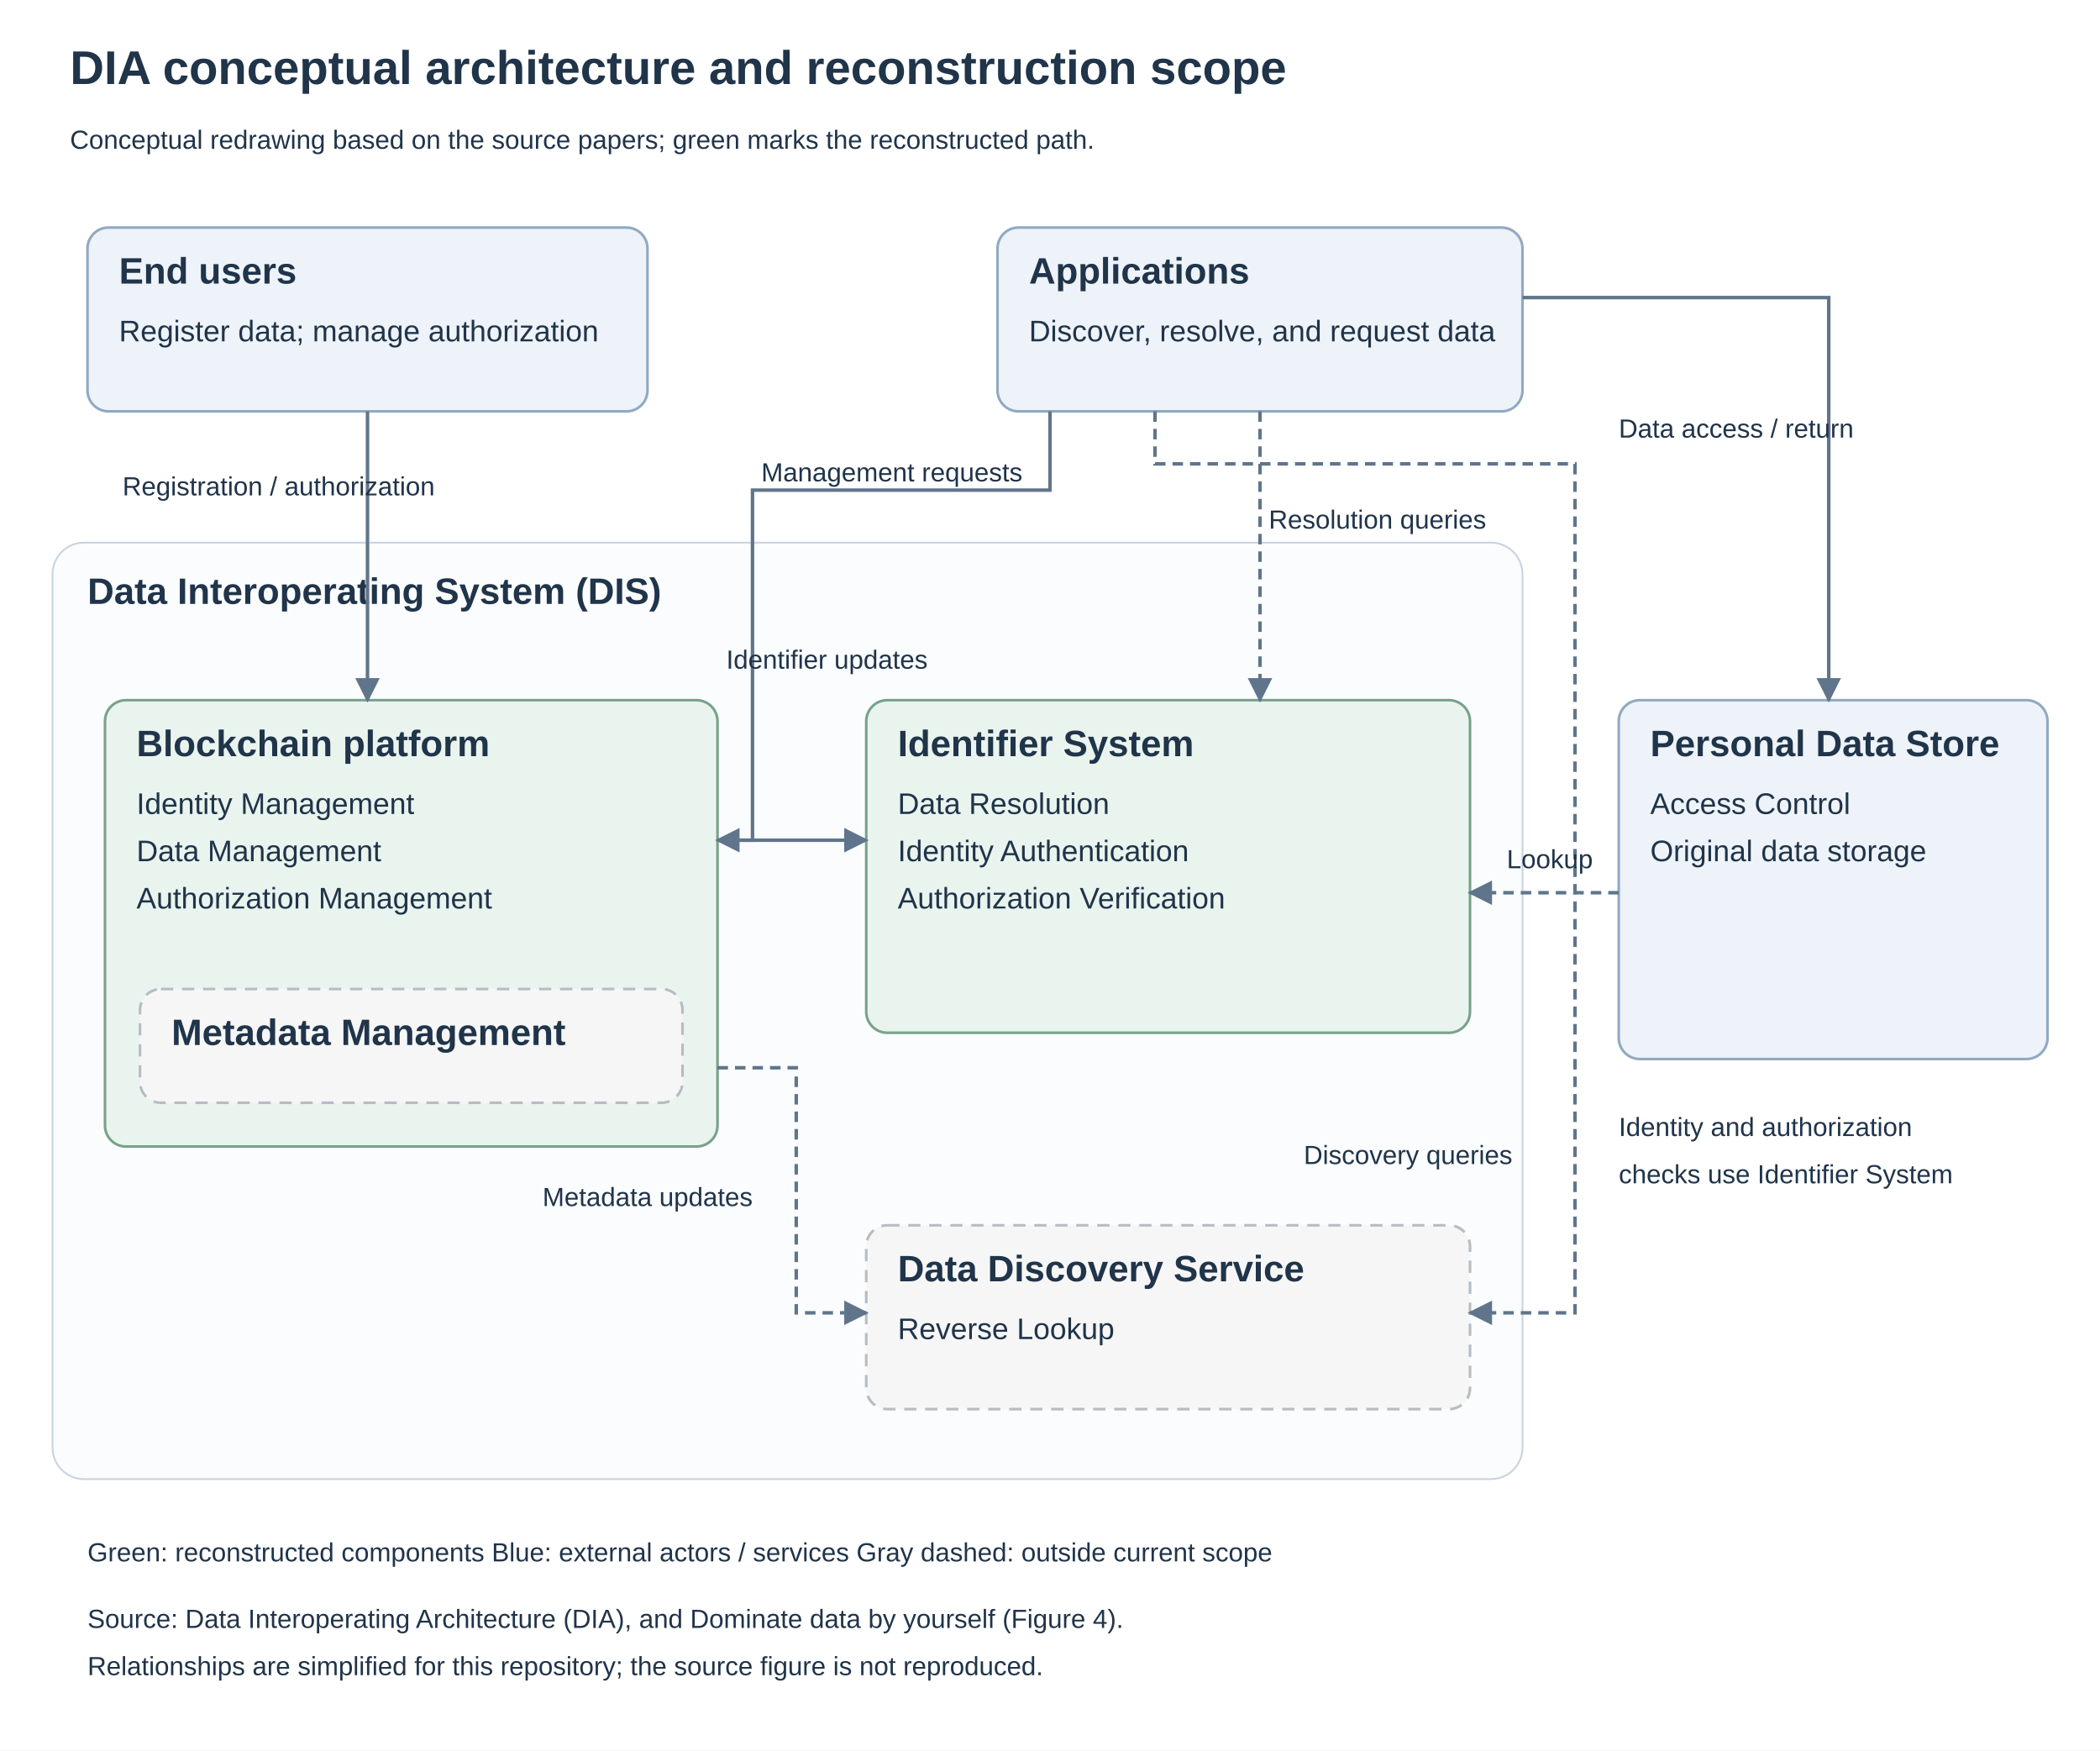
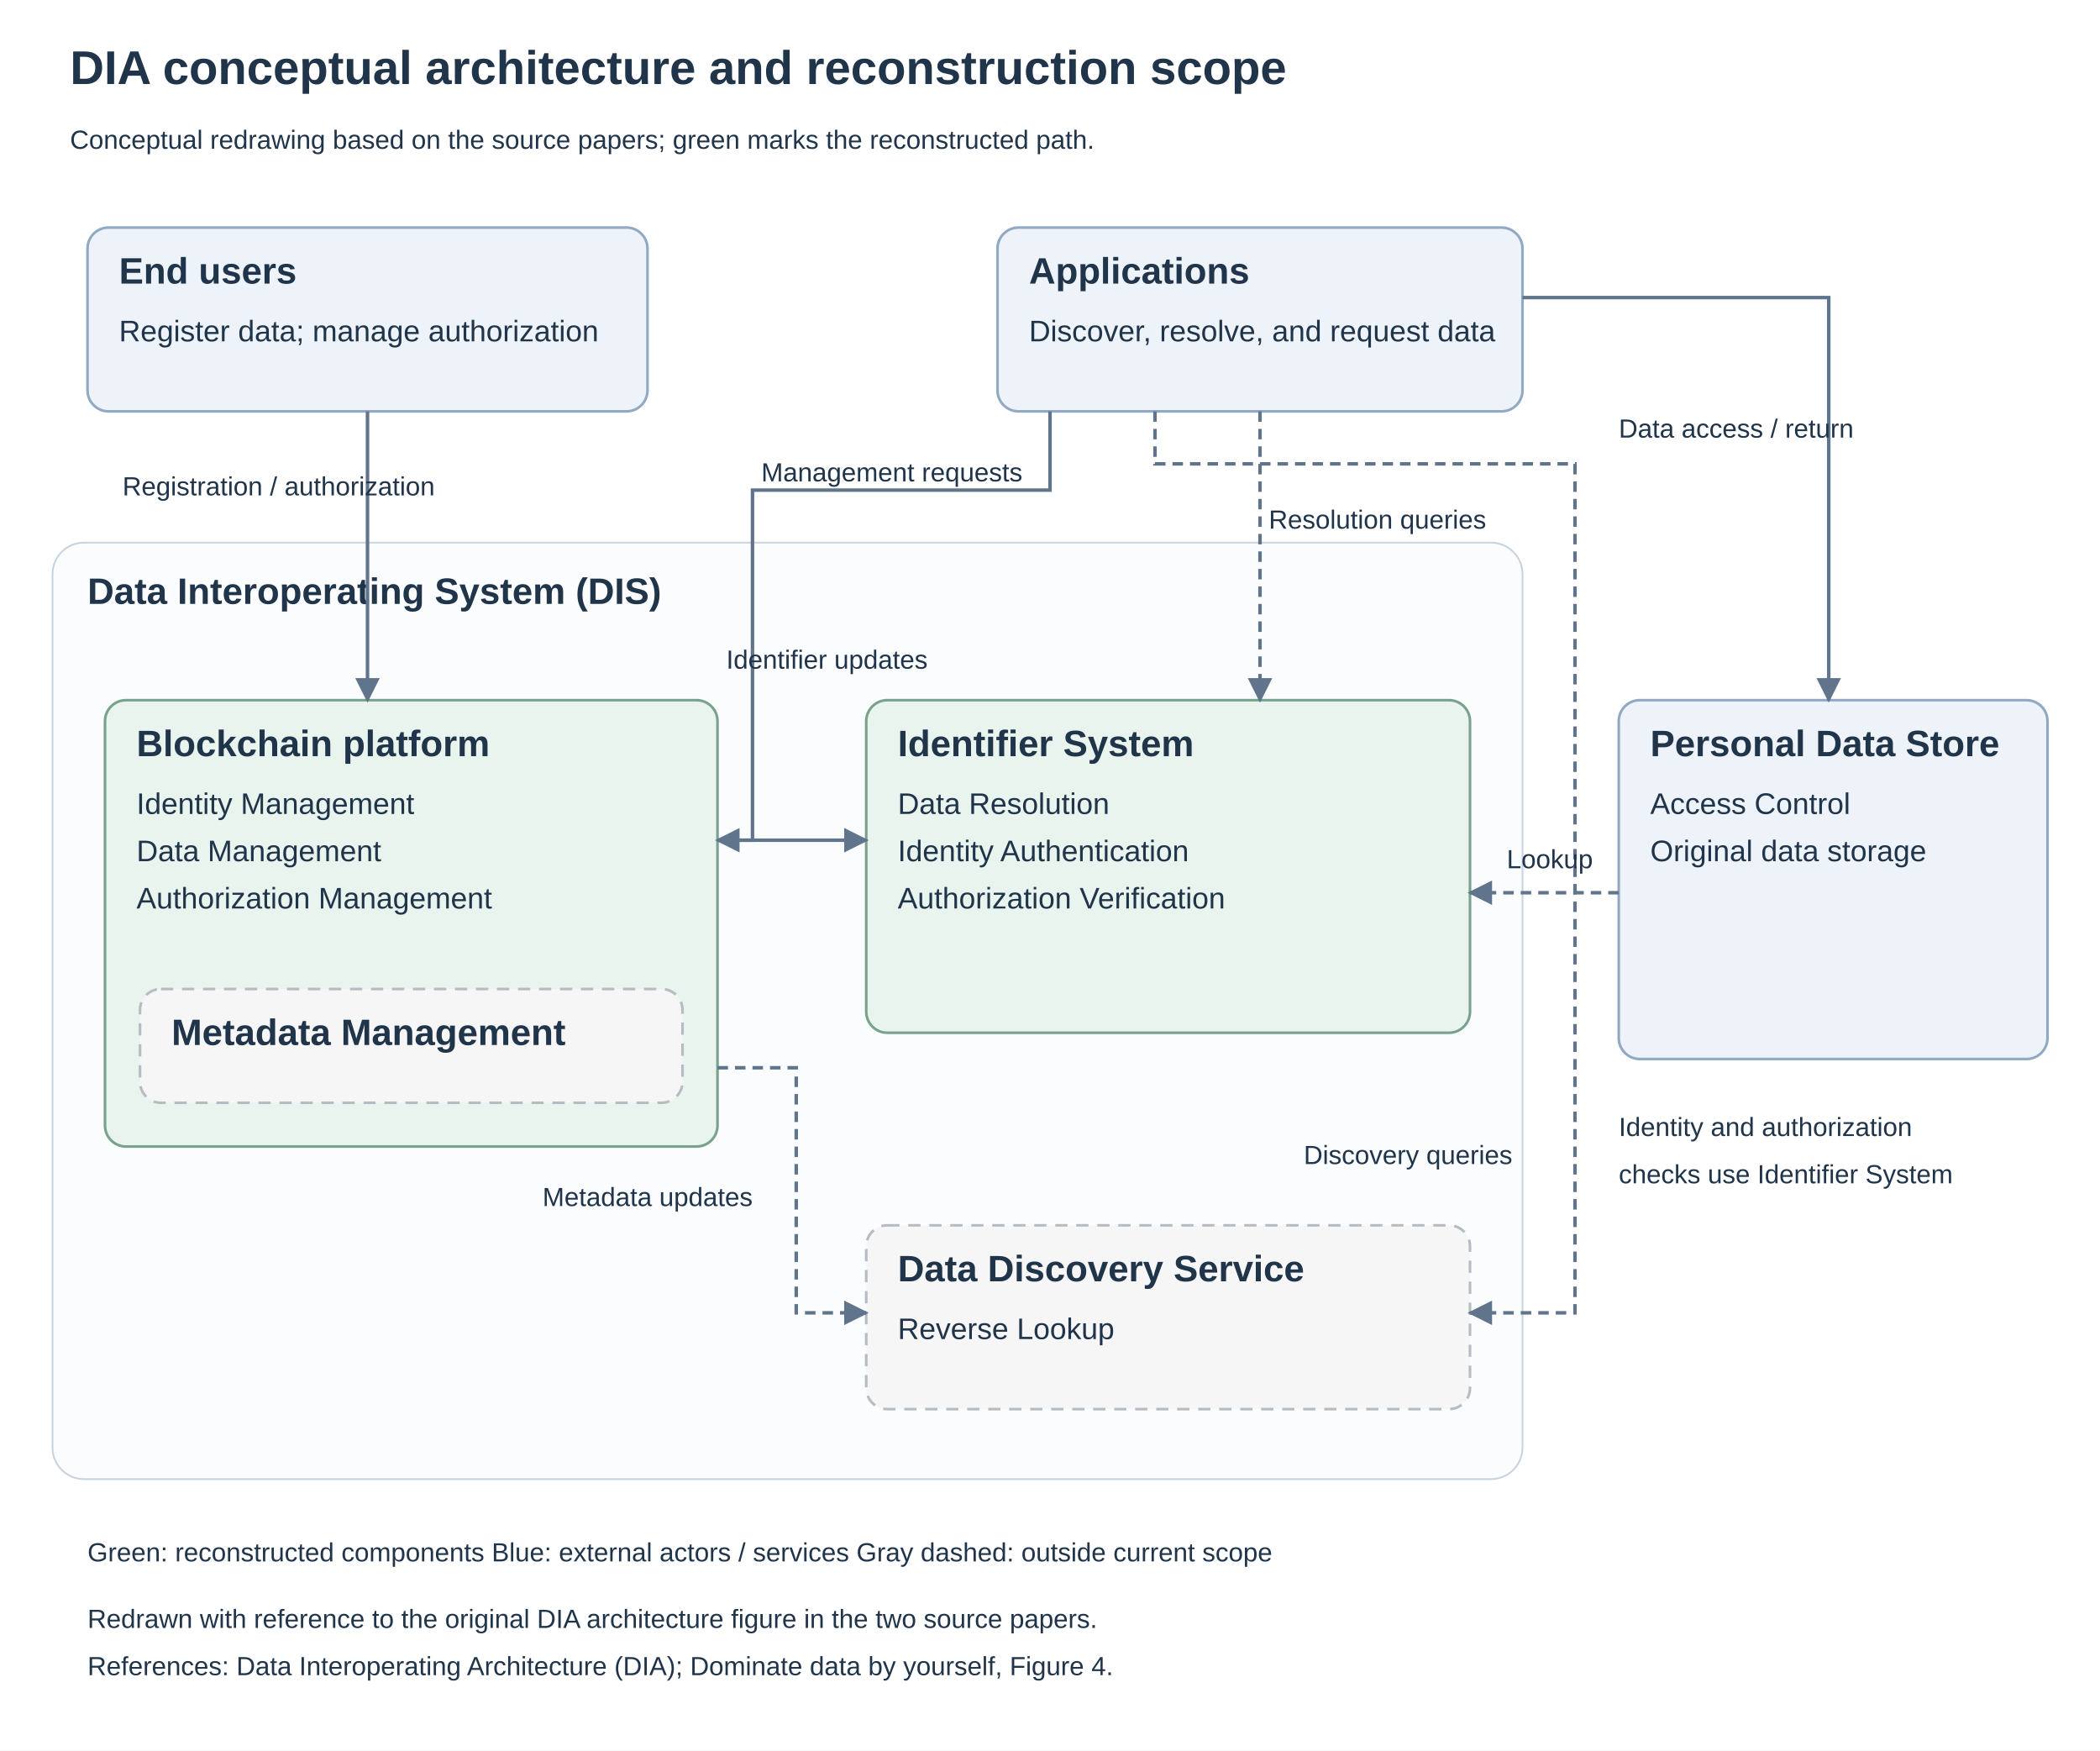
<svg xmlns="http://www.w3.org/2000/svg" width="1200" height="1000" viewBox="0 0 1200 1000" role="img" aria-labelledby="title desc">
  <defs>
    <marker id="arrow" viewBox="0 0 10 10" refX="9" refY="5" markerWidth="7" markerHeight="7" orient="auto-start-reverse">
      <path d="M0 0 L10 5 L0 10z" fill="#60758b" />
    </marker>
  </defs>
  <style>text{font-family:Arial,Helvetica,sans-serif;fill:#20344a}.title{font-size:27px;font-weight:700}.head{font-size:21px;font-weight:700}.body{font-size:17px}.small{font-size:15px}</style>
  <rect width="1200" height="1000" fill="white" />
  <text x="40" y="48" class="title">DIA conceptual architecture and reconstruction scope</text>
  <text x="40" y="85" class="small">Conceptual redrawing based on the source papers; green marks the reconstructed path.</text>
  <rect x="50" y="130" width="320" height="105" rx="12" fill="#eef3f9" stroke="#91a9c2" stroke-width="1.5" />
  <text x="68" y="162" class="head">End users</text>
  <text x="68" y="195" class="body">Register data; manage authorization</text>
  <rect x="570" y="130" width="300" height="105" rx="12" fill="#eef3f9" stroke="#91a9c2" stroke-width="1.5" />
  <text x="588" y="162" class="head">Applications</text>
  <text x="588" y="195" class="body">Discover, resolve, and request data</text>
  <rect x="30" y="310" width="840" height="535" rx="18" fill="#fafcfd" stroke="#c7d3df" />
  <text x="50" y="345" class="head">Data Interoperating System (DIS)</text>
  <rect x="60" y="400" width="350" height="255" rx="12" fill="#eaf4ee" stroke="#78a28b" stroke-width="1.5" />
  <text x="78" y="432" class="head">Blockchain platform</text>
  <text x="78" y="465" class="body">Identity Management</text>
  <text x="78" y="492" class="body">Data Management</text>
  <text x="78" y="519" class="body">Authorization Management</text>
  <rect x="80" y="565" width="310" height="65" rx="12" fill="#f6f6f6" stroke="#b6bcc3" stroke-width="1.5" stroke-dasharray="7 5" />
  <text x="98" y="597" class="head">Metadata Management</text>
  <rect x="495" y="400" width="345" height="190" rx="12" fill="#eaf4ee" stroke="#78a28b" stroke-width="1.5" />
  <text x="513" y="432" class="head">Identifier System</text>
  <text x="513" y="465" class="body">Data Resolution</text>
  <text x="513" y="492" class="body">Identity Authentication</text>
  <text x="513" y="519" class="body">Authorization Verification</text>
  <rect x="495" y="700" width="345" height="105" rx="12" fill="#f6f6f6" stroke="#b6bcc3" stroke-width="1.5" stroke-dasharray="7 5" />
  <text x="513" y="732" class="head">Data Discovery Service</text>
  <text x="513" y="765" class="body">Reverse Lookup</text>
  <rect x="925" y="400" width="245" height="205" rx="12" fill="#eef3f9" stroke="#91a9c2" stroke-width="1.5" />
  <text x="943" y="432" class="head">Personal Data Store</text>
  <text x="943" y="465" class="body">Access Control</text>
  <text x="943" y="492" class="body">Original data storage</text>
  <path d="M210 235 V400" fill="none" stroke="#60758b" stroke-width="2" marker-end="url(#arrow)" />
  <text x="70" y="283" class="small">Registration / authorization</text>
  <path d="M600 235 V280 H430 V480 H410" fill="none" stroke="#60758b" stroke-width="2" marker-end="url(#arrow)" />
  <text x="435" y="275" class="small">Management requests</text>
  <path d="M720 235 V400" fill="none" stroke="#60758b" stroke-width="2" marker-end="url(#arrow)" stroke-dasharray="6 4" />
  <text x="725" y="302" class="small">Resolution queries</text>
  <path d="M410 480 H495" fill="none" stroke="#60758b" stroke-width="2" marker-end="url(#arrow)" />
  <text x="415" y="382" class="small">Identifier updates</text>
  <path d="M410 610 H455 V750 H495" fill="none" stroke="#60758b" stroke-width="2" marker-end="url(#arrow)" stroke-dasharray="6 4" />
  <text x="310" y="689" class="small">Metadata updates</text>
  <path d="M660 235 V265 H900 V750 H840" fill="none" stroke="#60758b" stroke-width="2" marker-end="url(#arrow)" stroke-dasharray="6 4" />
  <text x="745" y="665" class="small">Discovery queries</text>
  <path d="M870 170 H1045 V400" fill="none" stroke="#60758b" stroke-width="2" marker-end="url(#arrow)" />
  <text x="925" y="250" class="small">Data access / return</text>
  <path d="M925 510 H840" fill="none" stroke="#60758b" stroke-width="2" marker-end="url(#arrow)" stroke-dasharray="6 4" />
  <text x="861" y="496" class="small">Lookup</text>
  <text x="925" y="649" class="small">Identity and authorization</text>
  <text x="925" y="676" class="small">checks use Identifier System</text>
  <text x="50" y="892" class="small">Green: reconstructed components    Blue: external actors / services    Gray dashed: outside current scope</text>
-   <text x="50" y="930" class="small">Source: Data Interoperating Architecture (DIA), and Dominate data by yourself (Figure 4).</text>
-   <text x="50" y="957" class="small">Relationships are simplified for this repository; the source figure is not reproduced.</text>
+   <text x="50" y="930" class="small">Redrawn with reference to the original DIA architecture figure in the two source papers.</text>
+   <text x="50" y="957" class="small">References: Data Interoperating Architecture (DIA); Dominate data by yourself, Figure 4.</text>
</svg>
